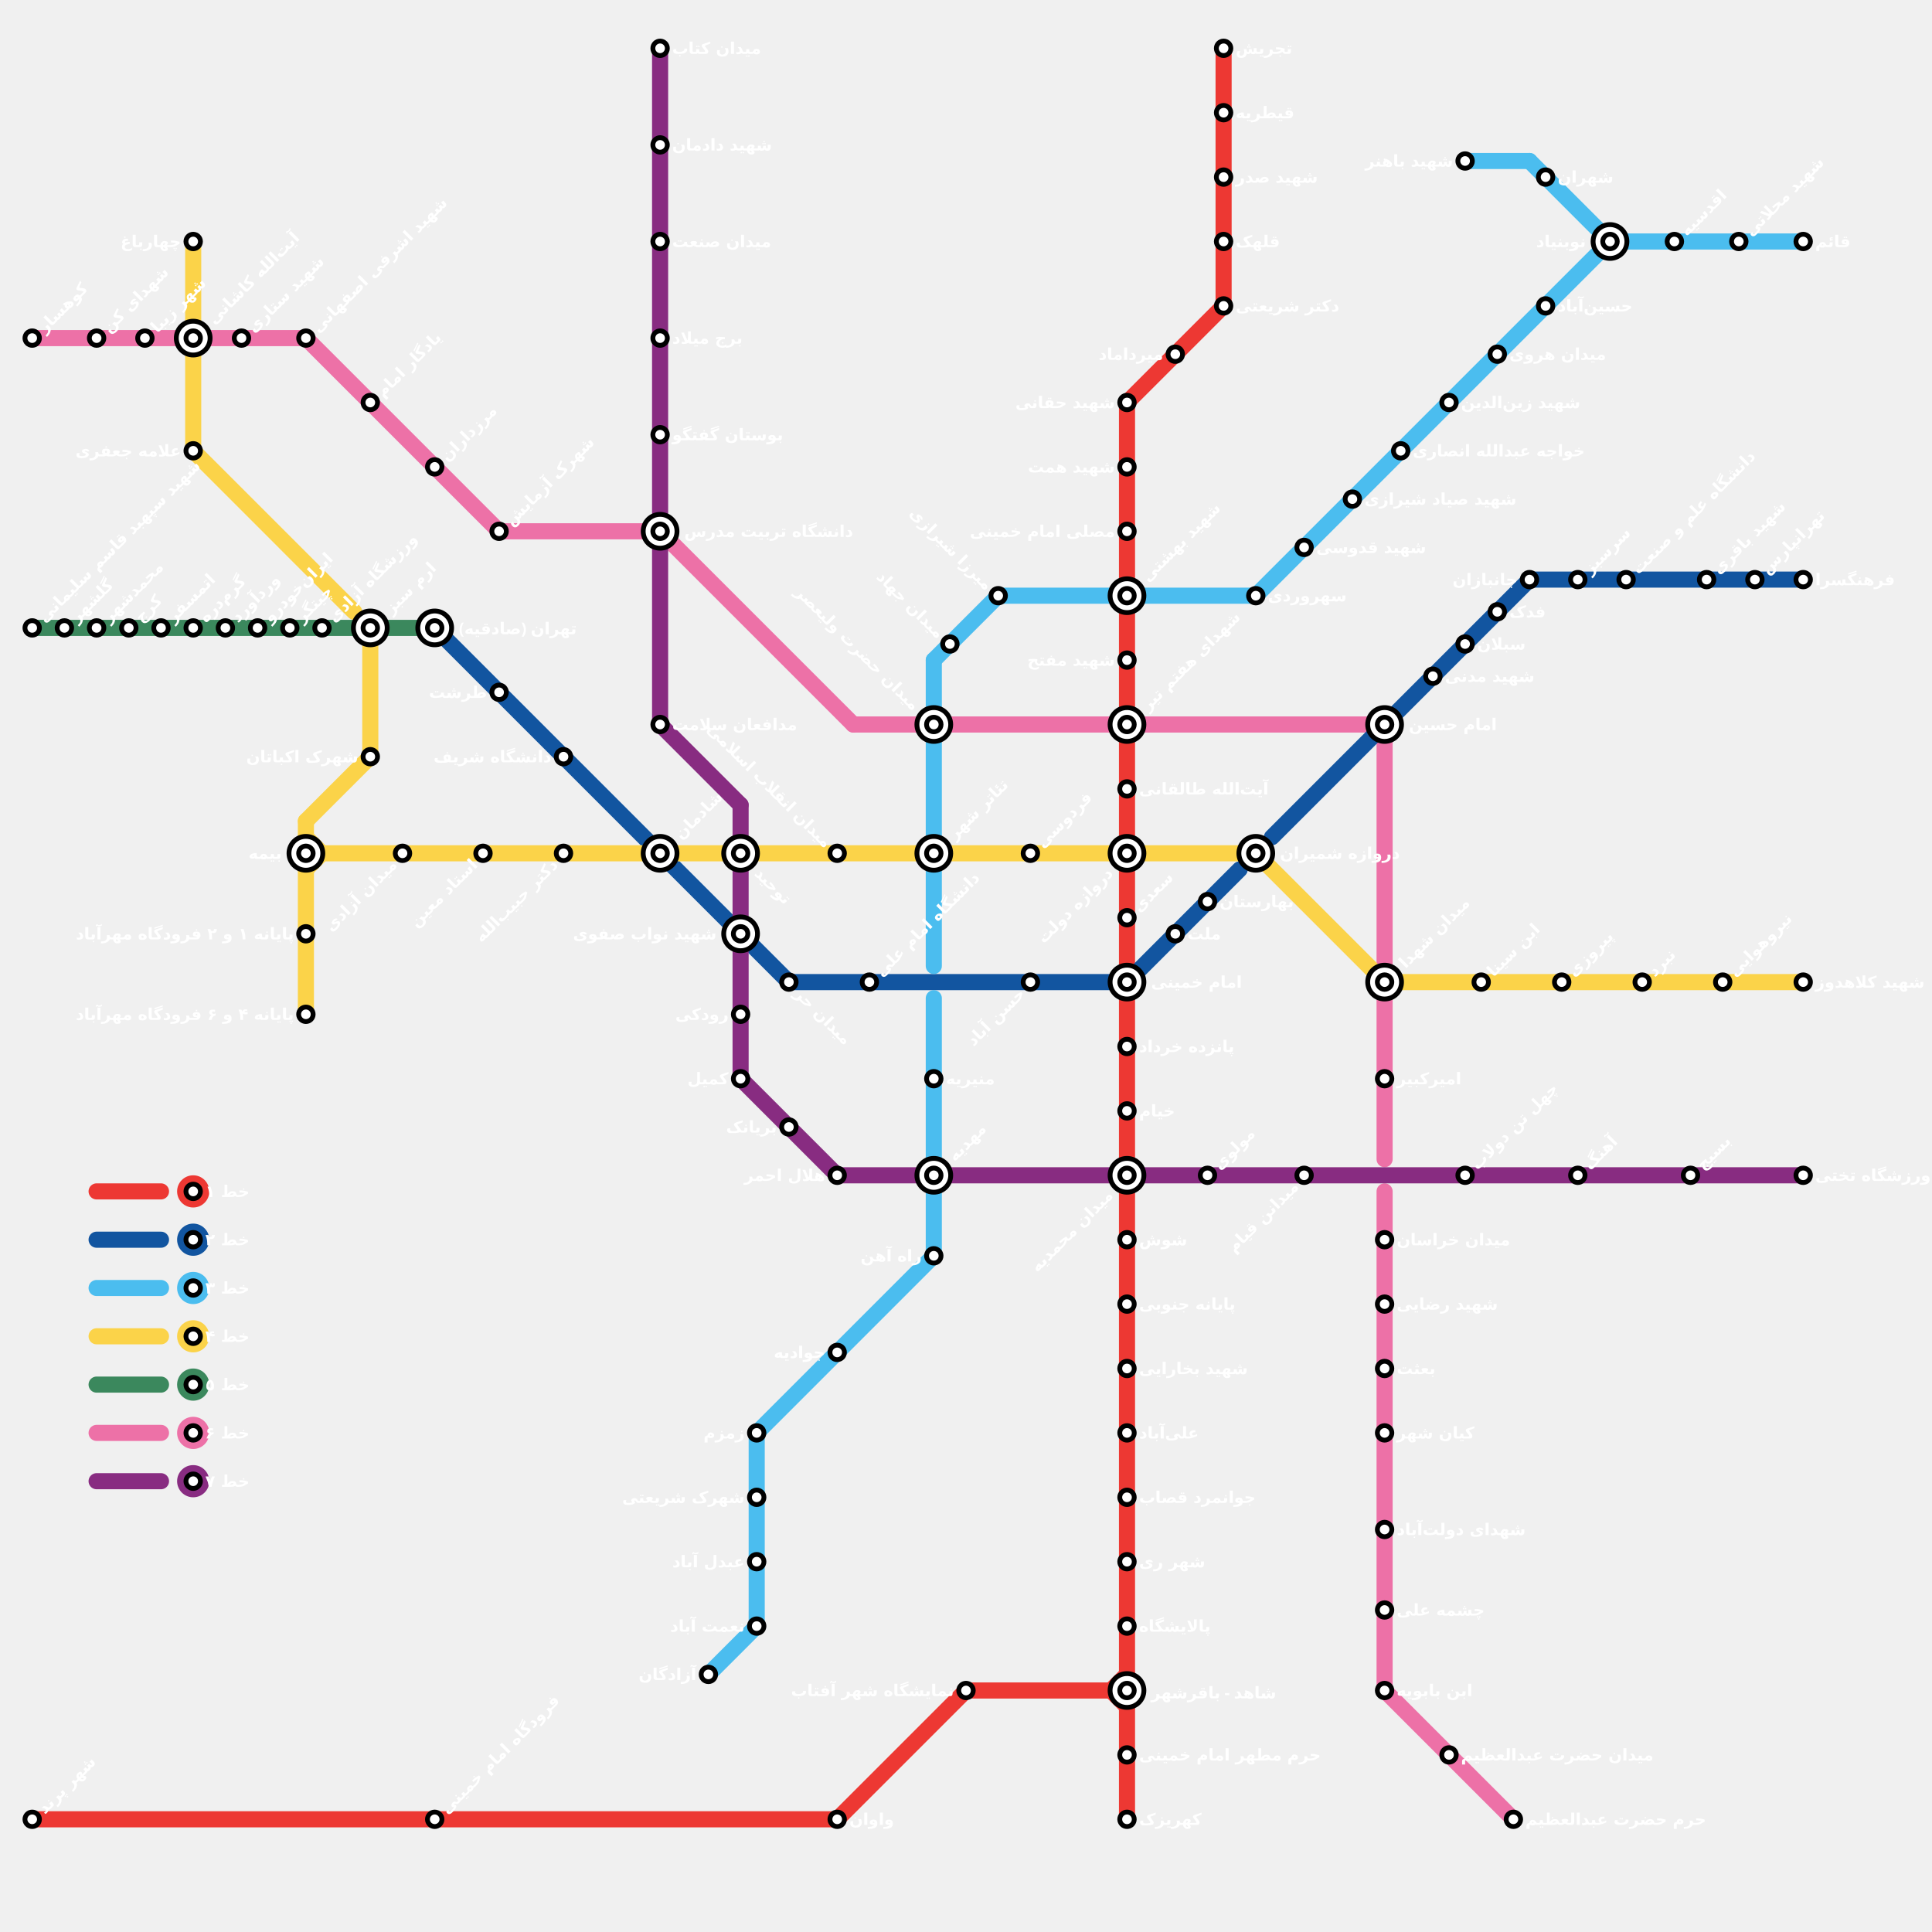
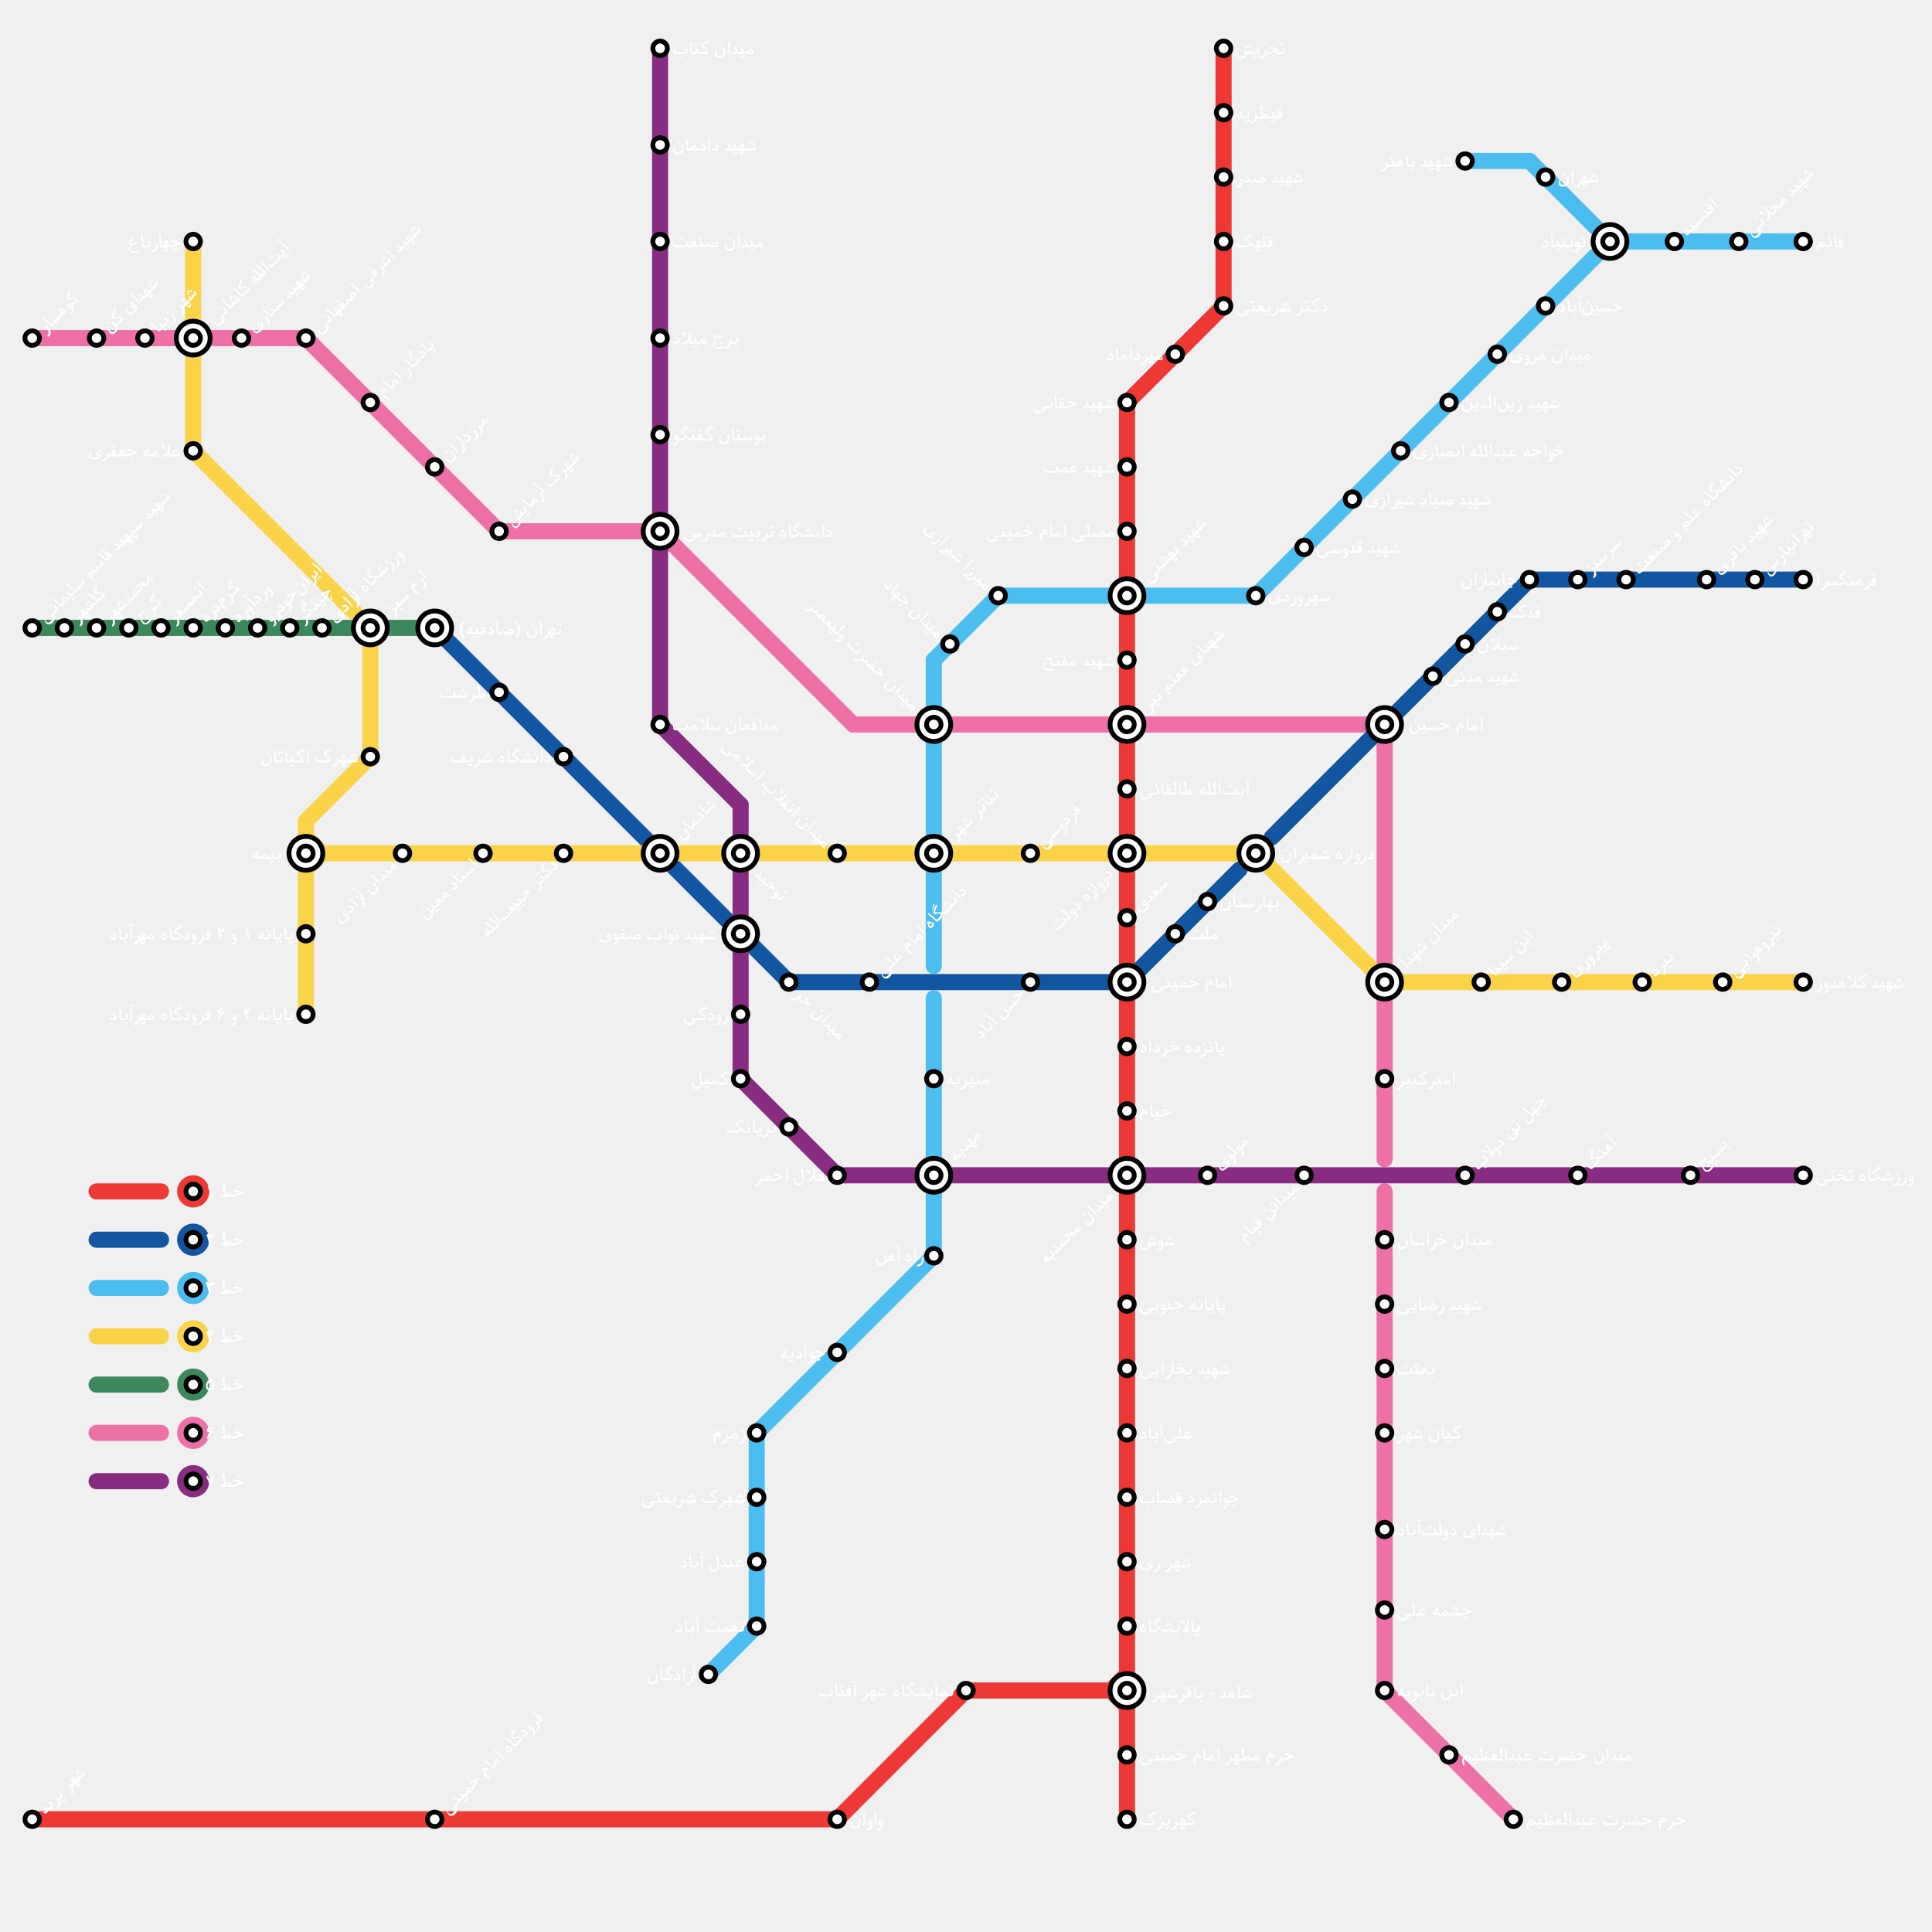
<svg xmlns="http://www.w3.org/2000/svg" version="1.1" viewBox="0 0 120 120">
  <style>
        text {
-         font-size: 1.0px;
-         font-family: Vazir;
+         font-size: 1.2px;
        font-weight: 600;
        fill: #ffffff;
        white-space: pre;
        dominant-baseline: central;
        }
        line {
        stroke-width: 1;
        fill: none;
        stroke-linecap: round;
        stroke-linejoin: round;
        }
        .c0 { stroke: #ed3833 }
        .c1 { stroke: #ed71a7 }
        .c2 { stroke: #3b885d }
        .c3 { stroke: #1255a0 }
        .c4 { stroke: #4bbdef }
        .c5 { stroke: #fbd349 }
        .c6 { stroke: #882c81 }
    </style>
  <defs>
    <g id="wm-xf">
      <circle r="1.2" fill="#000" />
      <circle r="0.9" fill="#fff" />
      <circle r="0.6" fill="#000" />
      <circle r="0.3" fill="#fff" />
    </g>
    <g id="wm">
      <circle r="0.6" fill="#000" />
      <circle r="0.3" fill="#fff" />
    </g>
  </defs>
  <line class="c0" x1="2" y1="113" x2="52" y2="113" />
  <line class="c0" x1="70" y1="25" x2="76" y2="19" />
  <line class="c0" x1="52" y1="113" x2="60" y2="105" />
  <line class="c0" x1="69" y1="105" x2="70" y2="104" />
  <line class="c0" x1="6" y1="74" x2="10" y2="74" />
  <line class="c0" x1="70" y1="62" x2="70" y2="113" />
  <line class="c0" x1="70" y1="54" x2="70" y2="60" />
  <line class="c0" x1="69" y1="105" x2="70" y2="106" />
  <line class="c0" x1="76" y1="3" x2="76" y2="19" />
  <line class="c0" x1="70" y1="25" x2="70" y2="52" />
  <line class="c0" x1="60" y1="105" x2="70" y2="105" />
  <circle cx="12" cy="74" r="1" fill="#ed3833" />
  <line class="c1" x1="71" y1="45" x2="85" y2="45" />
  <line class="c1" x1="86" y1="62" x2="86" y2="72" />
  <line class="c1" x1="86" y1="105" x2="94" y2="113" />
  <line class="c1" x1="6" y1="89" x2="10" y2="89" />
  <line class="c1" x1="53" y1="45" x2="57" y2="45" />
  <line class="c1" x1="41" y1="33" x2="53" y2="45" />
  <line class="c1" x1="86" y1="74" x2="86" y2="105" />
  <line class="c1" x1="19" y1="21" x2="31" y2="33" />
  <line class="c1" x1="85" y1="45" x2="86" y2="46" />
  <line class="c1" x1="31" y1="33" x2="41" y2="33" />
  <line class="c1" x1="86" y1="46" x2="86" y2="60" />
  <line class="c1" x1="59" y1="45" x2="69" y2="45" />
  <line class="c1" x1="2" y1="21" x2="19" y2="21" />
  <circle cx="12" cy="89" r="1" fill="#ed71a7" />
  <line class="c2" x1="2" y1="39" x2="26" y2="39" />
  <line class="c2" x1="6" y1="86" x2="10" y2="86" />
  <circle cx="12" cy="86" r="1" fill="#3b885d" />
  <line class="c3" x1="79" y1="52" x2="95" y2="36" />
  <line class="c3" x1="6" y1="77" x2="10" y2="77" />
  <line class="c3" x1="49" y1="61" x2="70" y2="61" />
  <line class="c3" x1="70" y1="61" x2="77" y2="54" />
  <line class="c3" x1="27" y1="39" x2="49" y2="61" />
  <line class="c3" x1="95" y1="36" x2="112" y2="36" />
  <circle cx="12" cy="77" r="1" fill="#1255a0" />
  <line class="c4" x1="71" y1="37" x2="78" y2="37" />
  <line class="c4" x1="58" y1="54" x2="58" y2="60" />
  <line class="c4" x1="91" y1="10" x2="95" y2="10" />
  <line class="c4" x1="58" y1="41" x2="62" y2="37" />
  <line class="c4" x1="95" y1="10" x2="100" y2="15" />
  <line class="c4" x1="47" y1="89" x2="58" y2="78" />
  <line class="c4" x1="44" y1="104" x2="47" y2="101" />
  <line class="c4" x1="58" y1="46" x2="58" y2="52" />
  <line class="c4" x1="58" y1="74" x2="58" y2="78" />
  <line class="c4" x1="78" y1="37" x2="100" y2="15" />
  <line class="c4" x1="47" y1="89" x2="47" y2="101" />
  <line class="c4" x1="58" y1="41" x2="58" y2="44" />
  <line class="c4" x1="100" y1="15" x2="112" y2="15" />
  <line class="c4" x1="62" y1="37" x2="69" y2="37" />
  <line class="c4" x1="6" y1="80" x2="10" y2="80" />
  <line class="c4" x1="58" y1="62" x2="58" y2="72" />
  <circle cx="12" cy="80" r="1" fill="#4bbdef" />
  <line class="c5" x1="23" y1="40" x2="23" y2="47" />
  <line class="c5" x1="19" y1="51" x2="23" y2="47" />
  <line class="c5" x1="19" y1="51" x2="19" y2="63" />
  <line class="c5" x1="78" y1="53" x2="86" y2="61" />
  <line class="c5" x1="12" y1="22" x2="12" y2="28" />
  <line class="c5" x1="6" y1="83" x2="10" y2="83" />
  <line class="c5" x1="19" y1="52" x2="20" y2="53" />
  <line class="c5" x1="86" y1="61" x2="112" y2="61" />
  <line class="c5" x1="42" y1="53" x2="78" y2="53" />
  <line class="c5" x1="12" y1="15" x2="12" y2="20" />
  <line class="c5" x1="12" y1="28" x2="22" y2="38" />
  <line class="c5" x1="19" y1="54" x2="20" y2="53" />
  <line class="c5" x1="19" y1="53" x2="40" y2="53" />
  <circle cx="12" cy="83" r="1" fill="#fbd349" />
  <line class="c6" x1="46" y1="54" x2="46" y2="57" />
  <line class="c6" x1="46" y1="67" x2="52" y2="73" />
  <line class="c6" x1="41" y1="34" x2="41" y2="45" />
  <line class="c6" x1="71" y1="73" x2="112" y2="73" />
  <line class="c6" x1="46" y1="50" x2="46" y2="52" />
  <line class="c6" x1="52" y1="73" x2="69" y2="73" />
  <line class="c6" x1="41" y1="45" x2="46" y2="50" />
  <line class="c6" x1="41" y1="3" x2="41" y2="32" />
  <line class="c6" x1="46" y1="59" x2="46" y2="67" />
  <line class="c6" x1="6" y1="92" x2="10" y2="92" />
  <circle cx="58" cy="45" r="1" fill="#882c81" />
  <circle cx="12" cy="92" r="1" fill="#882c81" />
  <use x="2" y="21" href="#wm" />
  <text x="2.75" y="21" transform="rotate(-45 2, 21)">کوهسار
    </text>
  <use x="2" y="39" href="#wm" />
  <text x="2.75" y="39" transform="rotate(-45 2, 39)">شهید سپهبد قاسم سلیمانی
    </text>
  <use x="2" y="113" href="#wm" />
  <text x="2.75" y="113" transform="rotate(-45 2, 113)">شهر پرند
    </text>
  <use x="4" y="39" href="#wm" />
  <text x="4.75" y="39" transform="rotate(-45 4, 39)">گلشهر
    </text>
  <use x="6" y="21" href="#wm" />
  <text x="6.75" y="21" transform="rotate(-45 6, 21)">شهدای کن
    </text>
  <use x="6" y="39" href="#wm" />
  <text x="6.75" y="39" transform="rotate(-45 6, 39)">محمدشهر
    </text>
  <use x="8" y="39" href="#wm" />
  <text x="8.75" y="39" transform="rotate(-45 8, 39)">کرج
    </text>
  <use x="9" y="21" href="#wm" />
  <text x="9.75" y="21" transform="rotate(-45 9, 21)">شهر زیبا
    </text>
  <use x="10" y="39" href="#wm" />
  <text x="10.75" y="39" transform="rotate(-45 10, 39)">اتمسفر
    </text>
  <use x="12" y="15" href="#wm" />
  <text x="11.25" y="15" text-anchor="end">چهارباغ
    </text>
  <use x="12" y="21" href="#wm-xf" />
  <text x="13.5" y="21" transform="rotate(-45 12, 21)">آیت‌الله کاشانی
    </text>
  <use x="12" y="28" href="#wm" />
  <text x="11.25" y="28" text-anchor="end">علامه جعفری
    </text>
  <use x="12" y="39" href="#wm" />
  <text x="12.75" y="39" transform="rotate(-45 12, 39)">گرم‌دره
    </text>
  <use x="12" y="74" href="#wm" />
  <text x="12.75" y="74">خط ١
    </text>
  <use x="12" y="77" href="#wm" />
  <text x="12.75" y="77">خط ٢
    </text>
  <use x="12" y="80" href="#wm" />
  <text x="12.75" y="80">خط ٣
    </text>
  <use x="12" y="83" href="#wm" />
  <text x="12.75" y="83">خط ۴
    </text>
  <use x="12" y="86" href="#wm" />
  <text x="12.75" y="86">خط ٥
    </text>
  <use x="12" y="89" href="#wm" />
  <text x="12.75" y="89">خط ۶
    </text>
  <use x="12" y="92" href="#wm" />
  <text x="12.75" y="92">خط ٧
    </text>
  <use x="14" y="39" href="#wm" />
  <text x="14.75" y="39" transform="rotate(-45 14, 39)">وردآورد
    </text>
  <use x="15" y="21" href="#wm" />
  <text x="15.75" y="21" transform="rotate(-45 15, 21)">شهید ستاری
    </text>
  <use x="16" y="39" href="#wm" />
  <text x="16.75" y="39" transform="rotate(-45 16, 39)">ایران‌خودرو
    </text>
  <use x="18" y="39" href="#wm" />
  <text x="18.75" y="39" transform="rotate(-45 18, 39)">چیتگر
    </text>
  <use x="19" y="21" href="#wm" />
  <text x="19.75" y="21" transform="rotate(-45 19, 21)">شهید اشرفی اصفهانی
    </text>
  <use x="19" y="53" href="#wm-xf" />
  <text x="17.5" y="53" text-anchor="end">بیمه
    </text>
  <use x="19" y="58" href="#wm" />
  <text x="18.25" y="58" text-anchor="end">پایانه ۱ و ۲ فرودگاه مهرآباد
    </text>
  <use x="19" y="63" href="#wm" />
  <text x="18.25" y="63" text-anchor="end">پایانه ۴ و ۶ فرودگاه مهرآباد
    </text>
  <use x="20" y="39" href="#wm" />
  <text x="20.75" y="39" transform="rotate(-45 20, 39)">ورزشگاه آزادی
    </text>
  <use x="23" y="25" href="#wm" />
  <text x="23.75" y="25" transform="rotate(-45 23, 25)">یادگار امام
    </text>
  <use x="23" y="39" href="#wm-xf" />
  <text x="24.5" y="39" transform="rotate(-45 23, 39)">ارم سبز
    </text>
  <use x="23" y="47" href="#wm" />
  <text x="22.25" y="47" text-anchor="end">شهرک اکباتان
    </text>
  <use x="25" y="53" href="#wm" />
  <text x="24.25" y="53" text-anchor="end" transform="rotate(-45 25, 53)">میدان آزادی
    </text>
  <use x="27" y="29" href="#wm" />
  <text x="27.75" y="29" transform="rotate(-45 27, 29)">مرزداران
    </text>
  <use x="27" y="39" href="#wm-xf" />
  <text x="28.5" y="39">تهران (صادقیه)
    </text>
  <use x="27" y="113" href="#wm" />
  <text x="27.75" y="113" transform="rotate(-45 27, 113)">فرودگاه امام خمینی
    </text>
  <use x="30" y="53" href="#wm" />
  <text x="29.25" y="53" text-anchor="end" transform="rotate(-45 30, 53)">استاد معین
    </text>
  <use x="31" y="33" href="#wm" />
  <text x="31.75" y="33" transform="rotate(-45 31, 33)">شهرک آزمایش
    </text>
  <use x="31" y="43" href="#wm" />
  <text x="30.25" y="43" text-anchor="end">طرشت
    </text>
  <use x="35" y="47" href="#wm" />
  <text x="34.25" y="47" text-anchor="end">دانشگاه شریف
    </text>
  <use x="35" y="53" href="#wm" />
  <text x="34.25" y="53" text-anchor="end" transform="rotate(-45 35, 53)">دکتر حبیب‌الله
    </text>
  <use x="41" y="3" href="#wm" />
  <text x="41.75" y="3">میدان کتاب
    </text>
  <use x="41" y="9" href="#wm" />
  <text x="41.75" y="9">شهید دادمان
    </text>
  <use x="41" y="15" href="#wm" />
  <text x="41.75" y="15">میدان صنعت
    </text>
  <use x="41" y="21" href="#wm" />
  <text x="41.75" y="21">برج میلاد
    </text>
  <use x="41" y="27" href="#wm" />
  <text x="41.75" y="27">بوستان گفتگو
    </text>
  <use x="41" y="33" href="#wm-xf" />
  <text x="42.5" y="33">دانشگاه تربیت مدرس
    </text>
  <use x="41" y="45" href="#wm" />
  <text x="41.75" y="45">مدافعان سلامت
    </text>
  <use x="41" y="53" href="#wm-xf" />
  <text x="42.5" y="53" transform="rotate(-45 41, 53)">شادمان
    </text>
  <use x="44" y="104" href="#wm" />
  <text x="43.25" y="104" text-anchor="end">آزادگان
    </text>
  <use x="46" y="53" href="#wm-xf" />
  <text x="47.5" y="53" transform="rotate(45 46, 53)">توحید
    </text>
  <use x="46" y="58" href="#wm-xf" />
  <text x="44.5" y="58" text-anchor="end">شهید نواب صفوی
    </text>
  <use x="46" y="63" href="#wm" />
  <text x="45.25" y="63" text-anchor="end">رودکی
    </text>
  <use x="46" y="67" href="#wm" />
  <text x="45.25" y="67" text-anchor="end">کمیل
    </text>
  <use x="47" y="89" href="#wm" />
  <text x="46.25" y="89" text-anchor="end">زمزم
    </text>
  <use x="47" y="93" href="#wm" />
  <text x="46.25" y="93" text-anchor="end">شهرک شریعتی
    </text>
  <use x="47" y="97" href="#wm" />
  <text x="46.25" y="97" text-anchor="end">عبدل آباد
    </text>
  <use x="47" y="101" href="#wm" />
  <text x="46.25" y="101" text-anchor="end">نعمت آباد
    </text>
  <use x="49" y="61" href="#wm" />
  <text x="49.75" y="61" transform="rotate(45 49, 61)">میدان حر
    </text>
  <use x="49" y="70" href="#wm" />
  <text x="48.25" y="70" text-anchor="end">بریانک
    </text>
  <use x="52" y="53" href="#wm" />
  <text x="51.25" y="53" text-anchor="end" transform="rotate(45 52, 53)">میدان انقلاب اسلامی
    </text>
  <use x="52" y="73" href="#wm" />
  <text x="51.25" y="73" text-anchor="end">هلال احمر
    </text>
  <use x="52" y="84" href="#wm" />
  <text x="51.25" y="84" text-anchor="end">جوادیه
    </text>
  <use x="52" y="113" href="#wm" />
  <text x="52.75" y="113">واوان
    </text>
  <use x="54" y="61" href="#wm" />
  <text x="54.75" y="61" transform="rotate(-45 54, 61)">دانشگاه امام علی
    </text>
  <use x="58" y="45" href="#wm-xf" />
  <text x="56.5" y="45" text-anchor="end" transform="rotate(45 58, 45)">میدان حضرت ولیعصر
    </text>
  <use x="58" y="53" href="#wm-xf" />
  <text x="59.5" y="53" transform="rotate(-45 58, 53)">تئاتر شهر
    </text>
  <use x="58" y="67" href="#wm" />
  <text x="58.75" y="67">منیریه
    </text>
  <use x="58" y="73" href="#wm-xf" />
  <text x="59.5" y="73" transform="rotate(-45 58, 73)">مهدیه
    </text>
  <use x="58" y="78" href="#wm" />
  <text x="57.25" y="78" text-anchor="end">راه آهن
    </text>
  <use x="59" y="40" href="#wm" />
  <text x="58.25" y="40" text-anchor="end" transform="rotate(45 59, 40)">میدان جهاد
    </text>
  <use x="60" y="105" href="#wm" />
  <text x="59.25" y="105" text-anchor="end">نمایشگاه شهر آفتاب
    </text>
  <use x="62" y="37" href="#wm" />
  <text x="61.25" y="37" text-anchor="end" transform="rotate(45 62, 37)">میرزا شیرازی
    </text>
  <use x="64" y="53" href="#wm" />
  <text x="64.75" y="53" transform="rotate(-45 64, 53)">فردوسی
    </text>
  <use x="64" y="61" href="#wm" />
  <text x="63.25" y="61" text-anchor="end" transform="rotate(-45 64, 61)">حسن آباد
    </text>
  <use x="70" y="25" href="#wm" />
  <text x="69.25" y="25" text-anchor="end">شهید حقانی
    </text>
  <use x="70" y="29" href="#wm" />
  <text x="69.25" y="29" text-anchor="end">شهید همت
    </text>
  <use x="70" y="33" href="#wm" />
  <text x="69.25" y="33" text-anchor="end">مصلی امام خمینی
    </text>
  <use x="70" y="37" href="#wm-xf" />
  <text x="71.5" y="37" transform="rotate(-45 70, 37)">شهید بهشتی
    </text>
  <use x="70" y="41" href="#wm" />
  <text x="69.25" y="41" text-anchor="end">شهید مفتح
    </text>
  <use x="70" y="45" href="#wm-xf" />
  <text x="71.5" y="45" transform="rotate(-45 70, 45)">شهدای هفتم تیر
    </text>
  <use x="70" y="49" href="#wm" />
  <text x="70.75" y="49">آیت‌الله طالقانی
    </text>
  <use x="70" y="53" href="#wm-xf" />
  <text x="68.5" y="53" text-anchor="end" transform="rotate(-45 70, 53)">دروازه دولت
    </text>
  <use x="70" y="57" href="#wm" />
  <text x="70.75" y="57" transform="rotate(-45 70, 57)">سعدی
    </text>
  <use x="70" y="61" href="#wm-xf" />
  <text x="71.5" y="61">امام خمینی
    </text>
  <use x="70" y="65" href="#wm" />
  <text x="70.75" y="65">پانزده خرداد
    </text>
  <use x="70" y="69" href="#wm" />
  <text x="70.75" y="69">خیام
    </text>
  <use x="70" y="73" href="#wm-xf" />
  <text x="68.5" y="73" text-anchor="end" transform="rotate(-45 70, 73)">میدان محمدیه
    </text>
  <use x="70" y="77" href="#wm" />
  <text x="70.75" y="77">شوش
    </text>
  <use x="70" y="81" href="#wm" />
  <text x="70.75" y="81">پایانه جنوبی
    </text>
  <use x="70" y="85" href="#wm" />
  <text x="70.75" y="85">شهید بخارایی
    </text>
  <use x="70" y="89" href="#wm" />
  <text x="70.75" y="89">علی‌آباد
    </text>
  <use x="70" y="93" href="#wm" />
  <text x="70.75" y="93">جوانمرد قصاب
    </text>
  <use x="70" y="97" href="#wm" />
  <text x="70.75" y="97">شهر ری
    </text>
  <use x="70" y="101" href="#wm" />
  <text x="70.75" y="101">پالایشگاه
    </text>
  <use x="70" y="105" href="#wm-xf" />
  <text x="71.5" y="105">شاهد - باقرشهر
    </text>
  <use x="70" y="109" href="#wm" />
  <text x="70.75" y="109">حرم مطهر امام خمینی
    </text>
  <use x="70" y="113" href="#wm" />
  <text x="70.75" y="113">کهریزک
    </text>
  <use x="73" y="22" href="#wm" />
  <text x="72.25" y="22" text-anchor="end">میرداماد
    </text>
  <use x="73" y="58" href="#wm" />
  <text x="73.75" y="58">ملت
    </text>
  <use x="75" y="56" href="#wm" />
  <text x="75.75" y="56">بهارستان
    </text>
  <use x="75" y="73" href="#wm" />
  <text x="75.75" y="73" transform="rotate(-45 75, 73)">مولوی
    </text>
  <use x="76" y="3" href="#wm" />
  <text x="76.75" y="3">تجریش
    </text>
  <use x="76" y="7" href="#wm" />
  <text x="76.75" y="7">قیطریه
    </text>
  <use x="76" y="11" href="#wm" />
  <text x="76.75" y="11">شهید صدر
    </text>
  <use x="76" y="15" href="#wm" />
  <text x="76.75" y="15">قلهک
    </text>
  <use x="76" y="19" href="#wm" />
  <text x="76.75" y="19">دکتر شریعتی
    </text>
  <use x="78" y="37" href="#wm" />
  <text x="78.75" y="37">سهروردی
    </text>
  <use x="78" y="53" href="#wm-xf" />
  <text x="79.5" y="53">دروازه شمیران
    </text>
  <use x="81" y="34" href="#wm" />
  <text x="81.75" y="34">شهید قدوسی
    </text>
  <use x="81" y="73" href="#wm" />
  <text x="80.25" y="73" text-anchor="end" transform="rotate(-45 81, 73)">ميدانن قيام
    </text>
  <use x="84" y="31" href="#wm" />
  <text x="84.75" y="31">شهید صیاد شیرازی
    </text>
  <use x="86" y="45" href="#wm-xf" />
  <text x="87.5" y="45">امام حسین
    </text>
  <use x="86" y="61" href="#wm-xf" />
  <text x="87.5" y="61" transform="rotate(-45 86, 61)">میدان شهدا
    </text>
  <use x="86" y="67" href="#wm" />
  <text x="86.75" y="67">امیرکبیر
    </text>
  <use x="86" y="77" href="#wm" />
  <text x="86.75" y="77">میدان خراسان
    </text>
  <use x="86" y="81" href="#wm" />
  <text x="86.75" y="81">شهید رضایی
    </text>
  <use x="86" y="85" href="#wm" />
  <text x="86.75" y="85">بعثت
    </text>
  <use x="86" y="89" href="#wm" />
  <text x="86.75" y="89">کیان شهر
    </text>
  <use x="86" y="95" href="#wm" />
  <text x="86.75" y="95">شهدای دولت‌آباد
    </text>
  <use x="86" y="100" href="#wm" />
  <text x="86.75" y="100">چشمه علی
    </text>
  <use x="86" y="105" href="#wm" />
  <text x="86.75" y="105">ابن بابویه
    </text>
  <use x="87" y="28" href="#wm" />
  <text x="87.75" y="28">خواجه عبدالله انصاری
    </text>
  <use x="89" y="42" href="#wm" />
  <text x="89.75" y="42">شهید مدنی
    </text>
  <use x="90" y="25" href="#wm" />
  <text x="90.75" y="25">شهید زین‌الدین
    </text>
  <use x="90" y="109" href="#wm" />
  <text x="90.75" y="109">میدان حضرت عبدالعظیم
    </text>
  <use x="91" y="10" href="#wm" />
  <text x="90.25" y="10" text-anchor="end">شهید باهنر
    </text>
  <use x="91" y="40" href="#wm" />
  <text x="91.75" y="40">سبلان
    </text>
  <use x="91" y="73" href="#wm" />
  <text x="91.75" y="73" transform="rotate(-45 91, 73)">چهل تن دولاب
    </text>
  <use x="92" y="61" href="#wm" />
  <text x="92.75" y="61" transform="rotate(-45 92, 61)">ابن سینا
    </text>
  <use x="93" y="22" href="#wm" />
  <text x="93.75" y="22">میدان هروی
    </text>
  <use x="93" y="38" href="#wm" />
  <text x="93.75" y="38">فدک
    </text>
  <use x="94" y="113" href="#wm" />
  <text x="94.75" y="113">حرم حضرت عبدالعظیم
    </text>
  <use x="95" y="36" href="#wm" />
  <text x="94.25" y="36" text-anchor="end">جانبازان
    </text>
  <use x="96" y="11" href="#wm" />
  <text x="96.75" y="11">شهران
    </text>
  <use x="96" y="19" href="#wm" />
  <text x="96.75" y="19">حسین‌آباد
    </text>
  <use x="97" y="61" href="#wm" />
  <text x="97.75" y="61" transform="rotate(-45 97, 61)">پیروزی
    </text>
  <use x="98" y="36" href="#wm" />
  <text x="98.75" y="36" transform="rotate(-45 98, 36)">سرسبز
    </text>
  <use x="98" y="73" href="#wm" />
  <text x="98.75" y="73" transform="rotate(-45 98, 73)">آهنگ
    </text>
  <use x="100" y="15" href="#wm-xf" />
  <text x="98.5" y="15" text-anchor="end">نوبنیاد
    </text>
  <use x="101" y="36" href="#wm" />
  <text x="101.75" y="36" transform="rotate(-45 101, 36)">دانشگاه علم و صنعت
    </text>
  <use x="102" y="61" href="#wm" />
  <text x="102.75" y="61" transform="rotate(-45 102, 61)">نبرد
    </text>
  <use x="104" y="15" href="#wm" />
  <text x="104.75" y="15" transform="rotate(-45 104, 15)">اقدسیه
    </text>
  <use x="105" y="73" href="#wm" />
  <text x="105.75" y="73" transform="rotate(-45 105, 73)">بسيج
    </text>
  <use x="106" y="36" href="#wm" />
  <text x="106.75" y="36" transform="rotate(-45 106, 36)">شهید باقری
    </text>
  <use x="107" y="61" href="#wm" />
  <text x="107.75" y="61" transform="rotate(-45 107, 61)">نیروهوایی
    </text>
  <use x="108" y="15" href="#wm" />
  <text x="108.75" y="15" transform="rotate(-45 108, 15)">شهید محلاتی
    </text>
  <use x="109" y="36" href="#wm" />
  <text x="109.75" y="36" transform="rotate(-45 109, 36)">تهرانپارس
    </text>
  <use x="112" y="15" href="#wm" />
  <text x="112.75" y="15">قائم
    </text>
  <use x="112" y="36" href="#wm" />
  <text x="112.75" y="36">فرهنگسرا
    </text>
  <use x="112" y="61" href="#wm" />
  <text x="112.75" y="61">شهید کلاهدوز
    </text>
  <use x="112" y="73" href="#wm" />
  <text x="112.75" y="73">ورزشگاه تختی
    </text>
</svg>
